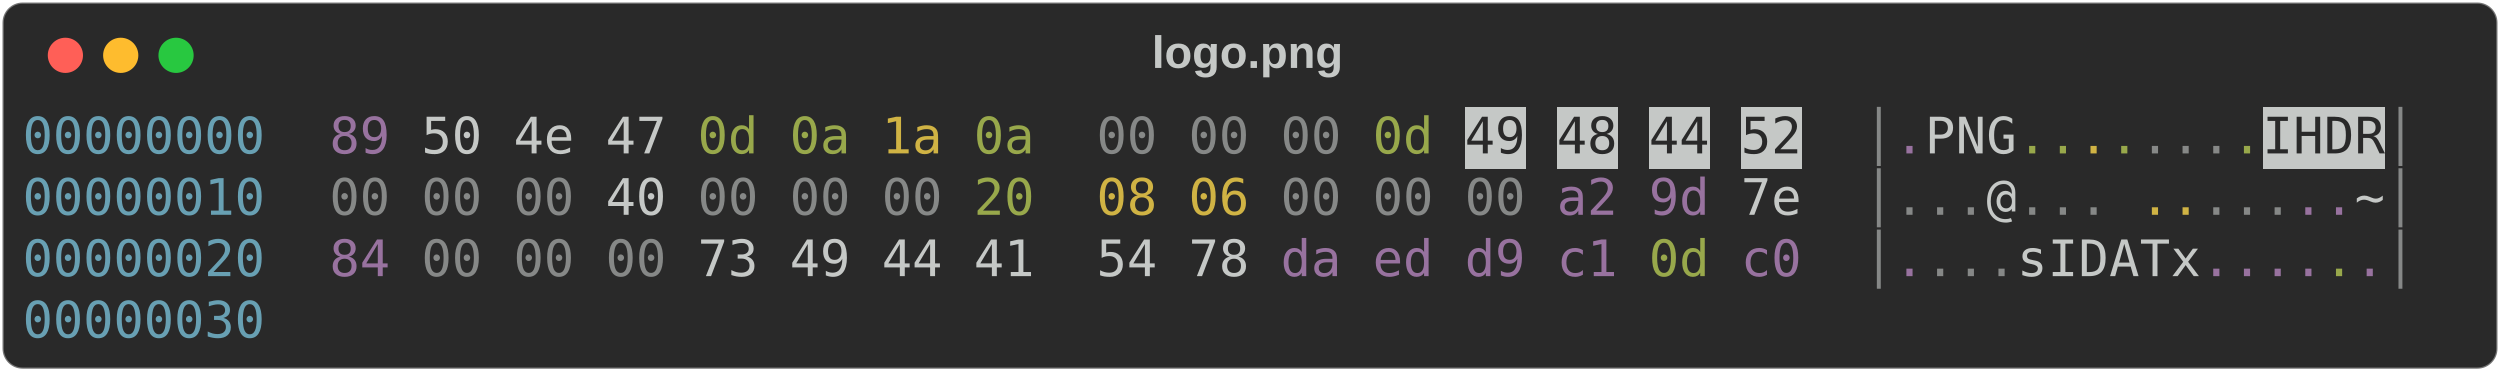
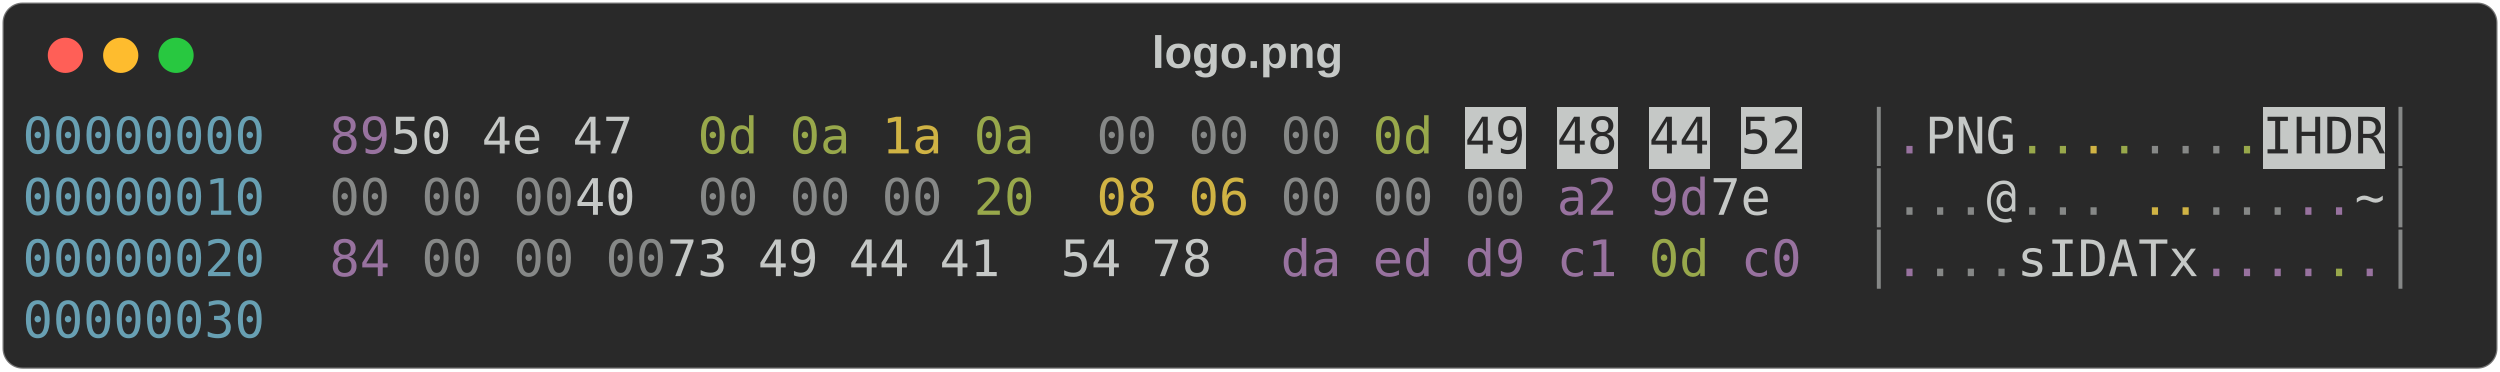
<svg xmlns="http://www.w3.org/2000/svg" class="rich-terminal" viewBox="0 0 994 147.6">
  <style>

    @font-face {
        font-family: "Fira Code";
        src: local("FiraCode-Regular"),
                url("https://cdnjs.cloudflare.com/ajax/libs/firacode/6.2.0/woff2/FiraCode-Regular.woff2") format("woff2"),
                url("https://cdnjs.cloudflare.com/ajax/libs/firacode/6.2.0/woff/FiraCode-Regular.woff") format("woff");
        font-style: normal;
        font-weight: 400;
    }
    @font-face {
        font-family: "Fira Code";
        src: local("FiraCode-Bold"),
                url("https://cdnjs.cloudflare.com/ajax/libs/firacode/6.2.0/woff2/FiraCode-Bold.woff2") format("woff2"),
                url("https://cdnjs.cloudflare.com/ajax/libs/firacode/6.2.0/woff/FiraCode-Bold.woff") format("woff");
        font-style: bold;
        font-weight: 700;
    }

    .rich-cli-matrix {
        font-family: Fira Code, monospace;
        font-size: 20px;
        line-height: 24.4px;
        font-variant-east-asian: full-width;
    }

    .rich-cli-title {
        font-size: 18px;
        font-weight: bold;
        font-family: arial;
    }

    .rich-cli-r1 { fill: #68a0b3 }
.rich-cli-r2 { fill: #c5c8c6 }
.rich-cli-r3 { fill: #98729f }
.rich-cli-r4 { fill: #98a84b }
.rich-cli-r5 { fill: #d0b344 }
.rich-cli-r6 { fill: #868887 }
.rich-cli-r7 { fill: #292929 }
    </style>
  <defs>
    <clipPath id="rich-cli-clip-terminal">
      <rect x="0" y="0" width="975.0" height="96.6" />
    </clipPath>
    <clipPath id="rich-cli-line-0">
      <rect x="0" y="1.5" width="976" height="24.65" />
    </clipPath>
    <clipPath id="rich-cli-line-1">
      <rect x="0" y="25.9" width="976" height="24.65" />
    </clipPath>
    <clipPath id="rich-cli-line-2">
      <rect x="0" y="50.3" width="976" height="24.65" />
    </clipPath>
  </defs>
  <rect fill="#292929" stroke="rgba(255,255,255,0.35)" stroke-width="1" x="1" y="1" width="992" height="145.6" rx="8" />
  <text class="rich-cli-title" fill="#c5c8c6" text-anchor="middle" x="496" y="27">logo.png</text>
  <g transform="translate(26,22)">
    <circle cx="0" cy="0" r="7" fill="#ff5f57" />
    <circle cx="22" cy="0" r="7" fill="#febc2e" />
    <circle cx="44" cy="0" r="7" fill="#28c840" />
  </g>
  <g transform="translate(9, 41)" clip-path="url(#rich-cli-clip-terminal)">
    <rect fill="#c5c8c6" x="573.4" y="1.5" width="24.4" height="24.65" shape-rendering="crispEdges" />
    <rect fill="#c5c8c6" x="610" y="1.5" width="24.4" height="24.65" shape-rendering="crispEdges" />
    <rect fill="#c5c8c6" x="646.6" y="1.5" width="24.4" height="24.65" shape-rendering="crispEdges" />
    <rect fill="#c5c8c6" x="683.2" y="1.5" width="24.4" height="24.65" shape-rendering="crispEdges" />
    <rect fill="#c5c8c6" x="890.6" y="1.5" width="12.2" height="24.65" shape-rendering="crispEdges" />
    <rect fill="#c5c8c6" x="902.8" y="1.5" width="12.2" height="24.65" shape-rendering="crispEdges" />
    <rect fill="#c5c8c6" x="915" y="1.5" width="12.2" height="24.65" shape-rendering="crispEdges" />
    <rect fill="#c5c8c6" x="927.2" y="1.5" width="12.2" height="24.65" shape-rendering="crispEdges" />
    <g class="rich-cli-matrix">
      <text class="rich-cli-r1" x="0" y="20" textLength="97.6" clip-path="url(#rich-cli-line-0)">00000000</text>
      <text class="rich-cli-r3" x="122" y="20" textLength="24.4" clip-path="url(#rich-cli-line-0)">89</text>
-       <text class="rich-cli-r2" x="158.6" y="20" textLength="24.4" clip-path="url(#rich-cli-line-0)">50</text>
-       <text class="rich-cli-r2" x="195.2" y="20" textLength="24.4" clip-path="url(#rich-cli-line-0)">4e</text>
-       <text class="rich-cli-r2" x="231.8" y="20" textLength="24.4" clip-path="url(#rich-cli-line-0)">47</text>
+       <text class="rich-cli-r2" x="146.4" y="20" textLength="122" clip-path="url(#rich-cli-line-0)"> 50 4e 47 </text>
      <text class="rich-cli-r4" x="268.4" y="20" textLength="24.4" clip-path="url(#rich-cli-line-0)">0d</text>
      <text class="rich-cli-r4" x="305" y="20" textLength="24.4" clip-path="url(#rich-cli-line-0)">0a</text>
      <text class="rich-cli-r5" x="341.6" y="20" textLength="24.4" clip-path="url(#rich-cli-line-0)">1a</text>
      <text class="rich-cli-r4" x="378.2" y="20" textLength="24.4" clip-path="url(#rich-cli-line-0)">0a</text>
      <text class="rich-cli-r6" x="427" y="20" textLength="24.4" clip-path="url(#rich-cli-line-0)">00</text>
      <text class="rich-cli-r6" x="463.6" y="20" textLength="24.4" clip-path="url(#rich-cli-line-0)">00</text>
      <text class="rich-cli-r6" x="500.2" y="20" textLength="24.4" clip-path="url(#rich-cli-line-0)">00</text>
      <text class="rich-cli-r4" x="536.8" y="20" textLength="24.4" clip-path="url(#rich-cli-line-0)">0d</text>
      <text class="rich-cli-r7" x="573.4" y="20" textLength="24.4" clip-path="url(#rich-cli-line-0)">49</text>
      <text class="rich-cli-r7" x="610" y="20" textLength="24.4" clip-path="url(#rich-cli-line-0)">48</text>
      <text class="rich-cli-r7" x="646.6" y="20" textLength="24.4" clip-path="url(#rich-cli-line-0)">44</text>
      <text class="rich-cli-r7" x="683.2" y="20" textLength="24.4" clip-path="url(#rich-cli-line-0)">52</text>
      <text class="rich-cli-r6" x="732" y="20" textLength="12.2" clip-path="url(#rich-cli-line-0)">│</text>
      <text class="rich-cli-r3" x="744.2" y="20" textLength="12.2" clip-path="url(#rich-cli-line-0)">.</text>
-       <text class="rich-cli-r2" x="756.4" y="20" textLength="12.2" clip-path="url(#rich-cli-line-0)">P</text>
-       <text class="rich-cli-r2" x="768.6" y="20" textLength="12.2" clip-path="url(#rich-cli-line-0)">N</text>
-       <text class="rich-cli-r2" x="780.8" y="20" textLength="12.2" clip-path="url(#rich-cli-line-0)">G</text>
+       <text class="rich-cli-r2" x="756.4" y="20" textLength="36.6" clip-path="url(#rich-cli-line-0)">PNG</text>
      <text class="rich-cli-r4" x="793" y="20" textLength="12.2" clip-path="url(#rich-cli-line-0)">.</text>
      <text class="rich-cli-r4" x="805.2" y="20" textLength="12.2" clip-path="url(#rich-cli-line-0)">.</text>
      <text class="rich-cli-r5" x="817.4" y="20" textLength="12.2" clip-path="url(#rich-cli-line-0)">.</text>
      <text class="rich-cli-r4" x="829.6" y="20" textLength="12.2" clip-path="url(#rich-cli-line-0)">.</text>
      <text class="rich-cli-r6" x="841.8" y="20" textLength="12.2" clip-path="url(#rich-cli-line-0)">.</text>
      <text class="rich-cli-r6" x="854" y="20" textLength="12.2" clip-path="url(#rich-cli-line-0)">.</text>
      <text class="rich-cli-r6" x="866.2" y="20" textLength="12.2" clip-path="url(#rich-cli-line-0)">.</text>
      <text class="rich-cli-r4" x="878.4" y="20" textLength="12.2" clip-path="url(#rich-cli-line-0)">.</text>
      <text class="rich-cli-r7" x="890.6" y="20" textLength="12.2" clip-path="url(#rich-cli-line-0)">I</text>
      <text class="rich-cli-r7" x="902.8" y="20" textLength="12.2" clip-path="url(#rich-cli-line-0)">H</text>
      <text class="rich-cli-r7" x="915" y="20" textLength="12.2" clip-path="url(#rich-cli-line-0)">D</text>
      <text class="rich-cli-r7" x="927.2" y="20" textLength="12.2" clip-path="url(#rich-cli-line-0)">R</text>
      <text class="rich-cli-r6" x="939.4" y="20" textLength="12.2" clip-path="url(#rich-cli-line-0)">│</text>
      <text class="rich-cli-r2" x="976" y="20" textLength="12.2" clip-path="url(#rich-cli-line-0)">
</text>
      <text class="rich-cli-r1" x="0" y="44.4" textLength="97.6" clip-path="url(#rich-cli-line-1)">00000010</text>
      <text class="rich-cli-r6" x="122" y="44.4" textLength="24.4" clip-path="url(#rich-cli-line-1)">00</text>
      <text class="rich-cli-r6" x="158.6" y="44.4" textLength="24.4" clip-path="url(#rich-cli-line-1)">00</text>
      <text class="rich-cli-r6" x="195.2" y="44.4" textLength="24.4" clip-path="url(#rich-cli-line-1)">00</text>
-       <text class="rich-cli-r2" x="231.8" y="44.4" textLength="24.4" clip-path="url(#rich-cli-line-1)">40</text>
+       <text class="rich-cli-r2" x="219.6" y="44.4" textLength="48.8" clip-path="url(#rich-cli-line-1)"> 40 </text>
      <text class="rich-cli-r6" x="268.4" y="44.4" textLength="24.4" clip-path="url(#rich-cli-line-1)">00</text>
      <text class="rich-cli-r6" x="305" y="44.4" textLength="24.4" clip-path="url(#rich-cli-line-1)">00</text>
      <text class="rich-cli-r6" x="341.6" y="44.4" textLength="24.4" clip-path="url(#rich-cli-line-1)">00</text>
      <text class="rich-cli-r4" x="378.2" y="44.4" textLength="24.4" clip-path="url(#rich-cli-line-1)">20</text>
      <text class="rich-cli-r5" x="427" y="44.4" textLength="24.4" clip-path="url(#rich-cli-line-1)">08</text>
      <text class="rich-cli-r5" x="463.6" y="44.4" textLength="24.4" clip-path="url(#rich-cli-line-1)">06</text>
      <text class="rich-cli-r6" x="500.2" y="44.4" textLength="24.4" clip-path="url(#rich-cli-line-1)">00</text>
      <text class="rich-cli-r6" x="536.8" y="44.4" textLength="24.4" clip-path="url(#rich-cli-line-1)">00</text>
      <text class="rich-cli-r6" x="573.4" y="44.4" textLength="24.4" clip-path="url(#rich-cli-line-1)">00</text>
      <text class="rich-cli-r3" x="610" y="44.4" textLength="24.4" clip-path="url(#rich-cli-line-1)">a2</text>
      <text class="rich-cli-r3" x="646.6" y="44.4" textLength="24.4" clip-path="url(#rich-cli-line-1)">9d</text>
-       <text class="rich-cli-r2" x="683.2" y="44.4" textLength="24.4" clip-path="url(#rich-cli-line-1)">7e</text>
+       <text class="rich-cli-r2" x="671" y="44.4" textLength="61" clip-path="url(#rich-cli-line-1)"> 7e  </text>
      <text class="rich-cli-r6" x="732" y="44.4" textLength="12.2" clip-path="url(#rich-cli-line-1)">│</text>
      <text class="rich-cli-r6" x="744.2" y="44.4" textLength="12.2" clip-path="url(#rich-cli-line-1)">.</text>
      <text class="rich-cli-r6" x="756.4" y="44.4" textLength="12.2" clip-path="url(#rich-cli-line-1)">.</text>
      <text class="rich-cli-r6" x="768.6" y="44.4" textLength="12.2" clip-path="url(#rich-cli-line-1)">.</text>
      <text class="rich-cli-r2" x="780.8" y="44.4" textLength="12.2" clip-path="url(#rich-cli-line-1)">@</text>
      <text class="rich-cli-r6" x="793" y="44.4" textLength="12.2" clip-path="url(#rich-cli-line-1)">.</text>
      <text class="rich-cli-r6" x="805.2" y="44.4" textLength="12.2" clip-path="url(#rich-cli-line-1)">.</text>
      <text class="rich-cli-r6" x="817.4" y="44.4" textLength="12.2" clip-path="url(#rich-cli-line-1)">.</text>
      <text class="rich-cli-r5" x="841.8" y="44.4" textLength="12.2" clip-path="url(#rich-cli-line-1)">.</text>
      <text class="rich-cli-r5" x="854" y="44.4" textLength="12.2" clip-path="url(#rich-cli-line-1)">.</text>
      <text class="rich-cli-r6" x="866.2" y="44.4" textLength="12.2" clip-path="url(#rich-cli-line-1)">.</text>
      <text class="rich-cli-r6" x="878.4" y="44.4" textLength="12.2" clip-path="url(#rich-cli-line-1)">.</text>
      <text class="rich-cli-r6" x="890.6" y="44.4" textLength="12.2" clip-path="url(#rich-cli-line-1)">.</text>
      <text class="rich-cli-r3" x="902.8" y="44.4" textLength="12.2" clip-path="url(#rich-cli-line-1)">.</text>
      <text class="rich-cli-r3" x="915" y="44.4" textLength="12.2" clip-path="url(#rich-cli-line-1)">.</text>
      <text class="rich-cli-r2" x="927.2" y="44.4" textLength="12.2" clip-path="url(#rich-cli-line-1)">~</text>
      <text class="rich-cli-r6" x="939.4" y="44.4" textLength="12.2" clip-path="url(#rich-cli-line-1)">│</text>
      <text class="rich-cli-r2" x="976" y="44.4" textLength="12.2" clip-path="url(#rich-cli-line-1)">
</text>
      <text class="rich-cli-r1" x="0" y="68.8" textLength="97.6" clip-path="url(#rich-cli-line-2)">00000020</text>
      <text class="rich-cli-r3" x="122" y="68.8" textLength="24.4" clip-path="url(#rich-cli-line-2)">84</text>
      <text class="rich-cli-r6" x="158.6" y="68.8" textLength="24.4" clip-path="url(#rich-cli-line-2)">00</text>
      <text class="rich-cli-r6" x="195.2" y="68.8" textLength="24.4" clip-path="url(#rich-cli-line-2)">00</text>
      <text class="rich-cli-r6" x="231.8" y="68.8" textLength="24.4" clip-path="url(#rich-cli-line-2)">00</text>
-       <text class="rich-cli-r2" x="268.4" y="68.8" textLength="24.4" clip-path="url(#rich-cli-line-2)">73</text>
-       <text class="rich-cli-r2" x="305" y="68.8" textLength="24.4" clip-path="url(#rich-cli-line-2)">49</text>
-       <text class="rich-cli-r2" x="341.6" y="68.8" textLength="24.4" clip-path="url(#rich-cli-line-2)">44</text>
-       <text class="rich-cli-r2" x="378.2" y="68.8" textLength="24.4" clip-path="url(#rich-cli-line-2)">41</text>
-       <text class="rich-cli-r2" x="427" y="68.8" textLength="24.4" clip-path="url(#rich-cli-line-2)">54</text>
-       <text class="rich-cli-r2" x="463.6" y="68.8" textLength="24.4" clip-path="url(#rich-cli-line-2)">78</text>
+       <text class="rich-cli-r2" x="256.2" y="68.8" textLength="244" clip-path="url(#rich-cli-line-2)"> 73 49 44 41  54 78 </text>
      <text class="rich-cli-r3" x="500.2" y="68.8" textLength="24.4" clip-path="url(#rich-cli-line-2)">da</text>
      <text class="rich-cli-r3" x="536.8" y="68.8" textLength="24.4" clip-path="url(#rich-cli-line-2)">ed</text>
      <text class="rich-cli-r3" x="573.4" y="68.8" textLength="24.4" clip-path="url(#rich-cli-line-2)">d9</text>
      <text class="rich-cli-r3" x="610" y="68.8" textLength="24.4" clip-path="url(#rich-cli-line-2)">c1</text>
      <text class="rich-cli-r4" x="646.6" y="68.8" textLength="24.4" clip-path="url(#rich-cli-line-2)">0d</text>
      <text class="rich-cli-r3" x="683.2" y="68.8" textLength="24.4" clip-path="url(#rich-cli-line-2)">c0</text>
      <text class="rich-cli-r6" x="732" y="68.8" textLength="12.2" clip-path="url(#rich-cli-line-2)">│</text>
      <text class="rich-cli-r3" x="744.2" y="68.8" textLength="12.2" clip-path="url(#rich-cli-line-2)">.</text>
      <text class="rich-cli-r6" x="756.4" y="68.8" textLength="12.2" clip-path="url(#rich-cli-line-2)">.</text>
      <text class="rich-cli-r6" x="768.6" y="68.8" textLength="12.2" clip-path="url(#rich-cli-line-2)">.</text>
      <text class="rich-cli-r6" x="780.8" y="68.8" textLength="12.2" clip-path="url(#rich-cli-line-2)">.</text>
-       <text class="rich-cli-r2" x="793" y="68.8" textLength="12.2" clip-path="url(#rich-cli-line-2)">s</text>
-       <text class="rich-cli-r2" x="805.2" y="68.8" textLength="12.2" clip-path="url(#rich-cli-line-2)">I</text>
-       <text class="rich-cli-r2" x="817.4" y="68.8" textLength="12.2" clip-path="url(#rich-cli-line-2)">D</text>
-       <text class="rich-cli-r2" x="829.6" y="68.8" textLength="12.2" clip-path="url(#rich-cli-line-2)">A</text>
-       <text class="rich-cli-r2" x="841.8" y="68.8" textLength="12.2" clip-path="url(#rich-cli-line-2)">T</text>
-       <text class="rich-cli-r2" x="854" y="68.8" textLength="12.2" clip-path="url(#rich-cli-line-2)">x</text>
+       <text class="rich-cli-r2" x="793" y="68.8" textLength="73.2" clip-path="url(#rich-cli-line-2)">sIDATx</text>
      <text class="rich-cli-r3" x="866.2" y="68.8" textLength="12.2" clip-path="url(#rich-cli-line-2)">.</text>
      <text class="rich-cli-r3" x="878.4" y="68.8" textLength="12.2" clip-path="url(#rich-cli-line-2)">.</text>
      <text class="rich-cli-r3" x="890.6" y="68.8" textLength="12.2" clip-path="url(#rich-cli-line-2)">.</text>
      <text class="rich-cli-r3" x="902.8" y="68.8" textLength="12.2" clip-path="url(#rich-cli-line-2)">.</text>
      <text class="rich-cli-r4" x="915" y="68.8" textLength="12.2" clip-path="url(#rich-cli-line-2)">.</text>
      <text class="rich-cli-r3" x="927.2" y="68.8" textLength="12.2" clip-path="url(#rich-cli-line-2)">.</text>
      <text class="rich-cli-r6" x="939.4" y="68.8" textLength="12.2" clip-path="url(#rich-cli-line-2)">│</text>
      <text class="rich-cli-r2" x="976" y="68.8" textLength="12.2" clip-path="url(#rich-cli-line-2)">
</text>
      <text class="rich-cli-r1" x="0" y="93.2" textLength="97.6" clip-path="url(#rich-cli-line-3)">00000030</text>
      <text class="rich-cli-r2" x="976" y="93.2" textLength="12.2" clip-path="url(#rich-cli-line-3)">
</text>
    </g>
  </g>
</svg>
